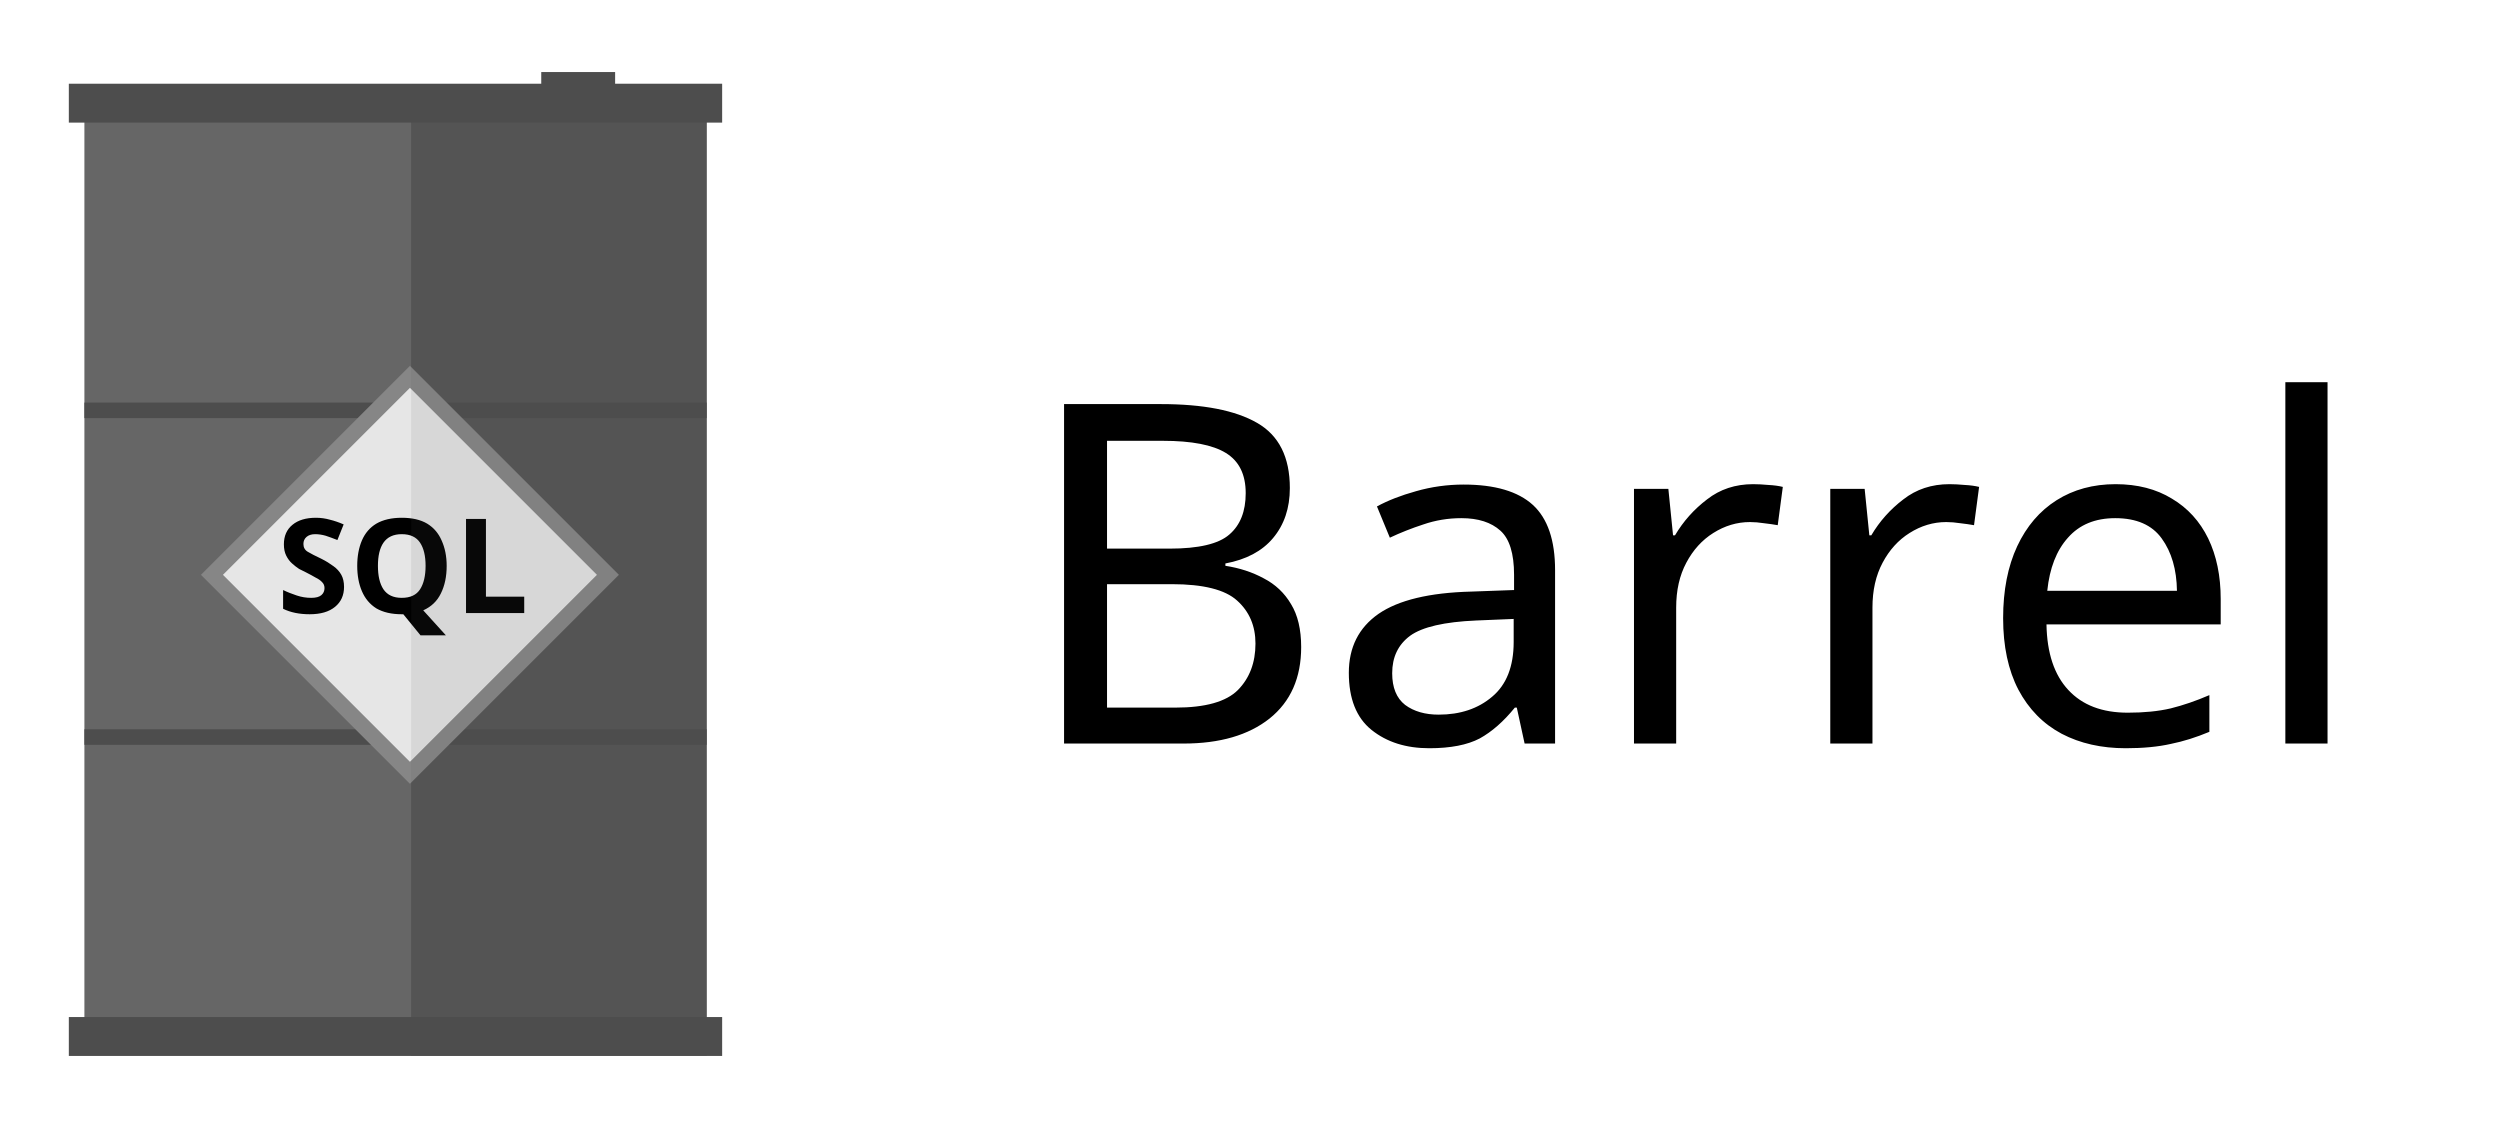
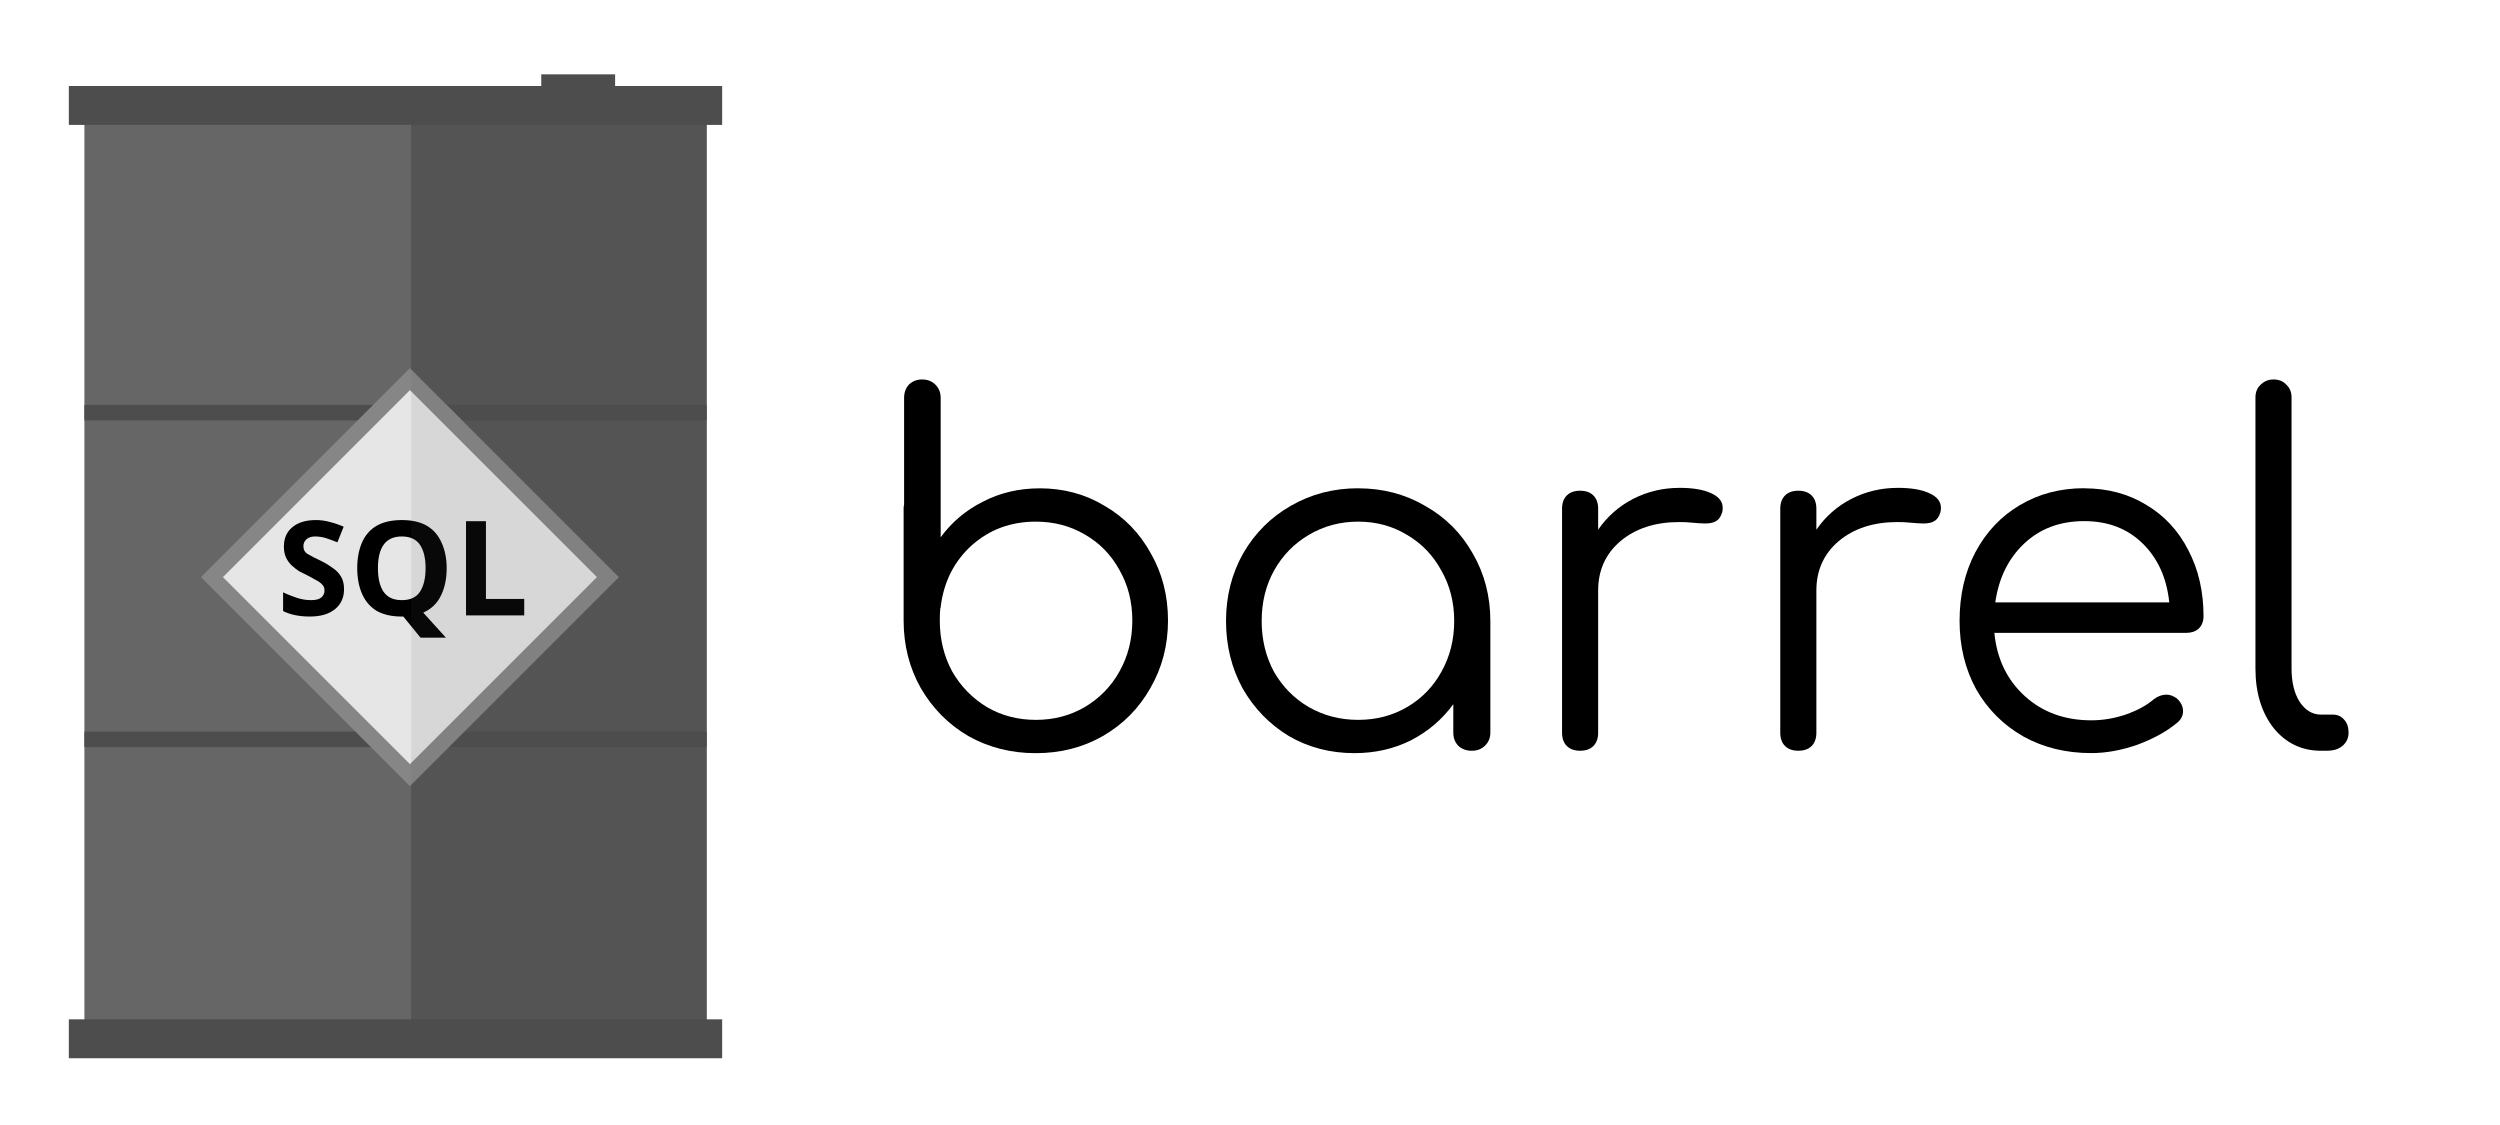
<svg xmlns="http://www.w3.org/2000/svg" width="10cm" height="4.5cm" viewBox="0 0 100 45" version="1.1" id="svg8">
  <defs id="defs2" />
  <g id="layer1" transform="translate(0,-252.0003)">
-     <rect style="opacity:1;fill:#666666;fill-opacity:1;stroke:none;stroke-width:2.766;stroke-linecap:round;stroke-linejoin:round;stroke-miterlimit:4;stroke-dasharray:none;stroke-dashoffset:0;stroke-opacity:0.649;paint-order:fill markers stroke" id="rect815-6-7" width="24.889" height="36.679" x="3.376" y="256.672" />
-     <rect style="opacity:1;fill:#4d4d4d;fill-opacity:1;stroke:none;stroke-width:0.779;stroke-linecap:round;stroke-linejoin:round;stroke-miterlimit:4;stroke-dasharray:none;stroke-dashoffset:0;stroke-opacity:0.649;paint-order:fill markers stroke" id="rect815" width="26.133" height="1.556" x="2.753" y="255.349" />
-     <rect style="opacity:1;fill:#4d4d4d;fill-opacity:1;stroke:none;stroke-width:0.779;stroke-linecap:round;stroke-linejoin:round;stroke-miterlimit:4;stroke-dasharray:none;stroke-dashoffset:0;stroke-opacity:0.649;paint-order:fill markers stroke" id="rect815-3" width="26.133" height="1.556" x="2.753" y="292.682" />
-     <rect style="opacity:1;fill:#4d4d4d;fill-opacity:1;stroke:none;stroke-width:0.741;stroke-linecap:round;stroke-linejoin:round;stroke-miterlimit:4;stroke-dasharray:none;stroke-dashoffset:0;stroke-opacity:0.649;paint-order:fill markers stroke" id="rect815-5" width="24.889" height="0.622" x="3.376" y="268.104" />
-     <rect style="opacity:1;fill:#4d4d4d;fill-opacity:1;stroke:none;stroke-width:0.741;stroke-linecap:round;stroke-linejoin:round;stroke-miterlimit:4;stroke-dasharray:none;stroke-dashoffset:0;stroke-opacity:0.649;paint-order:fill markers stroke" id="rect815-5-5" width="24.889" height="0.622" x="3.376" y="281.171" />
-     <rect style="opacity:0.707;fill:#4d4d4d;fill-opacity:1;stroke:none;stroke-width:2.686;stroke-linecap:round;stroke-linejoin:round;stroke-miterlimit:4;stroke-dasharray:none;stroke-dashoffset:0;stroke-opacity:0.649;paint-order:fill markers stroke" id="rect815-6-8" width="11.822" height="38.852" x="16.447" y="255.377" />
-     <rect style="opacity:1;fill:#e6e6e6;fill-opacity:1;stroke:#868686;stroke-width:0.622;stroke-linecap:square;stroke-linejoin:miter;stroke-miterlimit:4;stroke-dasharray:none;stroke-dashoffset:0;stroke-opacity:1;paint-order:markers fill stroke" id="rect909" width="11.2" height="11.2" x="-188.455" y="200.444" transform="rotate(-45)" />
-     <text xml:space="preserve" style="font-style:normal;font-variant:normal;font-weight:bold;font-stretch:normal;font-size:13.17px;line-height:1.25;font-family:Quicksand;-inkscape-font-specification:'Quicksand Bold';letter-spacing:0px;word-spacing:0px;fill:#000000;fill-opacity:1;stroke:none;stroke-width:0.329" x="11.075" y="276.522" id="text913">
-       <tspan id="tspan911" x="11.075" y="276.522" style="font-style:normal;font-variant:normal;font-weight:bold;font-stretch:normal;font-size:5.268px;font-family:Quicksand;-inkscape-font-specification:'Quicksand Bold';stroke-width:0.329">SQL</tspan>
-     </text>
-     <rect style="opacity:0.1;fill:#4d4d4d;fill-opacity:1;stroke:none;stroke-width:2.686;stroke-linecap:round;stroke-linejoin:round;stroke-miterlimit:4;stroke-dasharray:none;stroke-dashoffset:0;stroke-opacity:0.649;paint-order:fill markers stroke" id="rect815-6-8-0" width="11.822" height="38.852" x="16.447" y="255.377" />
-     <text xml:space="preserve" style="font-style:normal;font-variant:normal;font-weight:bold;font-stretch:normal;font-size:20.376px;line-height:1.25;font-family:Quicksand;-inkscape-font-specification:'Quicksand Bold';letter-spacing:0px;word-spacing:0px;fill:#000000;fill-opacity:1;stroke:none;stroke-width:0.509" x="40.719" y="281.742" id="text968">
-       <tspan id="tspan966" x="40.719" y="281.742" style="font-style:normal;font-variant:normal;font-weight:normal;font-stretch:normal;font-size:19.018px;font-family:Quicksand;-inkscape-font-specification:Quicksand;stroke-width:0.509">Barrel</tspan>
-     </text>
-     <rect style="opacity:1;fill:#4d4d4d;fill-opacity:1;stroke:none;stroke-width:0.262;stroke-linecap:round;stroke-linejoin:round;stroke-miterlimit:4;stroke-dasharray:none;stroke-dashoffset:0;stroke-opacity:0.649;paint-order:fill markers stroke" id="rect815-4" width="2.955" height="1.556" x="21.65" y="254.882" />
+     <g aria-label="barrel" style="font-style:normal;font-variant:normal;font-weight:bold;font-stretch:normal;font-size:20.376px;line-height:1.25;font-family:Quicksand;-inkscape-font-specification:'Quicksand Bold';letter-spacing:0px;word-spacing:0px;fill:#000000;fill-opacity:1;stroke:none;stroke-width:0.509" id="text968">
+       <path d="m 41.585,271.533 q 1.445,0 2.605,0.704 1.179,0.685 1.845,1.902 0.685,1.198 0.685,2.681 0,1.483 -0.704,2.701 -0.685,1.217 -1.902,1.921 -1.198,0.685 -2.681,0.685 -1.483,0 -2.701,-0.685 -1.198,-0.704 -1.902,-1.921 -0.685,-1.217 -0.685,-2.701 v -4.469 q 0,-0.114 0.019,-0.171 v -4.26 q 0,-0.323 0.19,-0.532 0.209,-0.209 0.532,-0.209 0.323,0 0.532,0.209 0.209,0.209 0.209,0.532 v 5.572 q 0.666,-0.913 1.693,-1.426 1.027,-0.532 2.263,-0.532 z m -0.152,9.262 q 1.084,0 1.959,-0.513 0.894,-0.532 1.388,-1.426 0.513,-0.913 0.513,-2.035 0,-1.122 -0.513,-2.016 -0.494,-0.913 -1.388,-1.426 -0.875,-0.513 -1.959,-0.513 -1.502,0 -2.567,0.951 -1.046,0.951 -1.236,2.434 0,0.057 -0.019,0.095 -0.019,0.152 -0.019,0.475 0,1.122 0.494,2.035 0.513,0.894 1.388,1.426 0.875,0.513 1.959,0.513 z" style="font-style:normal;font-variant:normal;font-weight:normal;font-stretch:normal;font-size:19.018px;font-family:Comfortaa;-inkscape-font-specification:Comfortaa;stroke-width:0.509" id="path841" />
+       <path d="m 54.327,271.533 q 1.483,0 2.681,0.704 1.217,0.685 1.902,1.902 0.704,1.217 0.704,2.701 v 4.469 q 0,0.304 -0.209,0.513 -0.209,0.209 -0.532,0.209 -0.323,0 -0.532,-0.19 -0.209,-0.209 -0.209,-0.532 v -1.141 q -0.666,0.913 -1.693,1.445 -1.027,0.513 -2.263,0.513 -1.445,0 -2.624,-0.685 -1.16,-0.704 -1.845,-1.902 -0.666,-1.217 -0.666,-2.701 0,-1.483 0.685,-2.701 0.704,-1.217 1.902,-1.902 1.217,-0.704 2.701,-0.704 z m 0,9.262 q 1.084,0 1.959,-0.513 0.875,-0.513 1.369,-1.407 0.513,-0.913 0.513,-2.035 0,-1.122 -0.513,-2.016 -0.494,-0.913 -1.369,-1.426 -0.875,-0.532 -1.959,-0.532 -1.084,0 -1.978,0.532 -0.875,0.513 -1.388,1.426 -0.494,0.894 -0.494,2.016 0,1.122 0.494,2.035 0.513,0.894 1.388,1.407 0.894,0.513 1.978,0.513 z" style="font-style:normal;font-variant:normal;font-weight:normal;font-stretch:normal;font-size:19.018px;font-family:Comfortaa;-inkscape-font-specification:Comfortaa;stroke-width:0.509" id="path843" />
+       <path d="m 67.178,271.514 q 0.799,0 1.255,0.209 0.475,0.209 0.475,0.59 0,0.114 -0.019,0.171 -0.076,0.266 -0.247,0.361 -0.152,0.095 -0.437,0.095 -0.171,0 -0.59,-0.038 -0.152,-0.019 -0.456,-0.019 -1.426,0 -2.339,0.761 -0.894,0.761 -0.894,1.978 v 5.686 q 0,0.342 -0.19,0.532 -0.19,0.19 -0.532,0.19 -0.342,0 -0.532,-0.19 -0.19,-0.19 -0.19,-0.532 v -8.957 q 0,-0.342 0.19,-0.532 0.19,-0.19 0.532,-0.19 0.342,0 0.532,0.19 0.19,0.19 0.19,0.532 v 0.837 q 0.552,-0.799 1.407,-1.236 0.856,-0.437 1.845,-0.437 z" style="font-style:normal;font-variant:normal;font-weight:normal;font-stretch:normal;font-size:19.018px;font-family:Comfortaa;-inkscape-font-specification:Comfortaa;stroke-width:0.509" id="path845" />
+       <path d="m 75.907,271.514 q 0.799,0 1.255,0.209 0.475,0.209 0.475,0.59 0,0.114 -0.019,0.171 -0.076,0.266 -0.247,0.361 -0.152,0.095 -0.437,0.095 -0.171,0 -0.59,-0.038 -0.152,-0.019 -0.456,-0.019 -1.426,0 -2.339,0.761 -0.894,0.761 -0.894,1.978 v 5.686 q 0,0.342 -0.19,0.532 -0.19,0.19 -0.532,0.19 -0.342,0 -0.532,-0.19 -0.19,-0.19 -0.19,-0.532 v -8.957 q 0,-0.342 0.19,-0.532 0.19,-0.19 0.532,-0.19 0.342,0 0.532,0.19 0.19,0.19 0.19,0.532 v 0.837 q 0.552,-0.799 1.407,-1.236 0.856,-0.437 1.845,-0.437 z" style="font-style:normal;font-variant:normal;font-weight:normal;font-stretch:normal;font-size:19.018px;font-family:Comfortaa;-inkscape-font-specification:Comfortaa;stroke-width:0.509" id="path847" />
+       <path d="m 83.367,271.533 q 1.407,0 2.491,0.666 1.084,0.647 1.674,1.807 0.609,1.16 0.609,2.643 0,0.304 -0.19,0.494 -0.19,0.171 -0.494,0.171 h -7.683 q 0.152,1.559 1.217,2.529 1.065,0.97 2.662,0.97 0.685,0 1.369,-0.228 0.704,-0.247 1.122,-0.609 0.247,-0.19 0.513,-0.19 0.209,0 0.418,0.152 0.247,0.228 0.247,0.513 0,0.247 -0.209,0.437 -0.628,0.532 -1.597,0.894 -0.97,0.342 -1.864,0.342 -1.521,0 -2.72,-0.666 -1.198,-0.685 -1.883,-1.883 -0.666,-1.217 -0.666,-2.739 0,-1.54 0.628,-2.739 0.647,-1.217 1.769,-1.883 1.141,-0.685 2.586,-0.685 z m 0,1.312 q -1.445,0 -2.396,0.894 -0.951,0.894 -1.16,2.358 h 6.96 q -0.152,-1.464 -1.065,-2.358 -0.913,-0.894 -2.339,-0.894 z" style="font-style:normal;font-variant:normal;font-weight:normal;font-stretch:normal;font-size:19.018px;font-family:Comfortaa;-inkscape-font-specification:Comfortaa;stroke-width:0.509" id="path849" />
+       <path d="m 92.843,282.031 q -1.16,0 -1.902,-0.913 -0.723,-0.932 -0.723,-2.377 v -10.84 q 0,-0.323 0.209,-0.513 0.209,-0.209 0.513,-0.209 0.323,0 0.513,0.209 0.209,0.19 0.209,0.513 v 10.84 q 0,0.818 0.323,1.331 0.342,0.513 0.856,0.513 h 0.475 q 0.285,0 0.456,0.209 0.171,0.19 0.171,0.513 0,0.323 -0.247,0.532 -0.228,0.19 -0.609,0.19 z" style="font-style:normal;font-variant:normal;font-weight:normal;font-stretch:normal;font-size:19.018px;font-family:Comfortaa;-inkscape-font-specification:Comfortaa;stroke-width:0.509" id="path851" />
+     </g>
+     <g id="g839" transform="translate(0,0.0917458)">
+       <rect y="256.672" x="3.376" height="36.679" width="24.889" id="rect815-6-7" style="opacity:1;fill:#666666;fill-opacity:1;stroke:none;stroke-width:2.766;stroke-linecap:round;stroke-linejoin:round;stroke-miterlimit:4;stroke-dasharray:none;stroke-dashoffset:0;stroke-opacity:0.649;paint-order:fill markers stroke" />
+       <rect y="255.349" x="2.753" height="1.556" width="26.133" id="rect815" style="opacity:1;fill:#4d4d4d;fill-opacity:1;stroke:none;stroke-width:0.779;stroke-linecap:round;stroke-linejoin:round;stroke-miterlimit:4;stroke-dasharray:none;stroke-dashoffset:0;stroke-opacity:0.649;paint-order:fill markers stroke" />
+       <rect y="292.682" x="2.753" height="1.556" width="26.133" id="rect815-3" style="opacity:1;fill:#4d4d4d;fill-opacity:1;stroke:none;stroke-width:0.779;stroke-linecap:round;stroke-linejoin:round;stroke-miterlimit:4;stroke-dasharray:none;stroke-dashoffset:0;stroke-opacity:0.649;paint-order:fill markers stroke" />
+       <rect y="268.104" x="3.376" height="0.622" width="24.889" id="rect815-5" style="opacity:1;fill:#4d4d4d;fill-opacity:1;stroke:none;stroke-width:0.741;stroke-linecap:round;stroke-linejoin:round;stroke-miterlimit:4;stroke-dasharray:none;stroke-dashoffset:0;stroke-opacity:0.649;paint-order:fill markers stroke" />
+       <rect y="281.171" x="3.376" height="0.622" width="24.889" id="rect815-5-5" style="opacity:1;fill:#4d4d4d;fill-opacity:1;stroke:none;stroke-width:0.741;stroke-linecap:round;stroke-linejoin:round;stroke-miterlimit:4;stroke-dasharray:none;stroke-dashoffset:0;stroke-opacity:0.649;paint-order:fill markers stroke" />
+       <rect y="255.377" x="16.447" height="38.852" width="11.822" id="rect815-6-8" style="opacity:0.707;fill:#4d4d4d;fill-opacity:1;stroke:none;stroke-width:2.686;stroke-linecap:round;stroke-linejoin:round;stroke-miterlimit:4;stroke-dasharray:none;stroke-dashoffset:0;stroke-opacity:0.649;paint-order:fill markers stroke" />
+       <rect transform="rotate(-45)" y="200.444" x="-188.455" height="11.2" width="11.2" id="rect909" style="opacity:1;fill:#e6e6e6;fill-opacity:1;stroke:#868686;stroke-width:0.622;stroke-linecap:square;stroke-linejoin:miter;stroke-miterlimit:4;stroke-dasharray:none;stroke-dashoffset:0;stroke-opacity:1;paint-order:markers fill stroke" />
+       <text id="text913" y="276.522" x="11.075" style="font-style:normal;font-variant:normal;font-weight:bold;font-stretch:normal;font-size:13.17px;line-height:1.25;font-family:Quicksand;-inkscape-font-specification:'Quicksand Bold';letter-spacing:0px;word-spacing:0px;fill:#000000;fill-opacity:1;stroke:none;stroke-width:0.329" xml:space="preserve">
+         <tspan style="font-style:normal;font-variant:normal;font-weight:bold;font-stretch:normal;font-size:5.268px;font-family:Quicksand;-inkscape-font-specification:'Quicksand Bold';stroke-width:0.329" y="276.522" x="11.075" id="tspan911">SQL</tspan>
+       </text>
+       <rect y="255.377" x="16.447" height="38.852" width="11.822" id="rect815-6-8-0" style="opacity:0.1;fill:#4d4d4d;fill-opacity:1;stroke:none;stroke-width:2.686;stroke-linecap:round;stroke-linejoin:round;stroke-miterlimit:4;stroke-dasharray:none;stroke-dashoffset:0;stroke-opacity:0.649;paint-order:fill markers stroke" />
+       <rect y="254.882" x="21.65" height="1.556" width="2.955" id="rect815-4" style="opacity:1;fill:#4d4d4d;fill-opacity:1;stroke:none;stroke-width:0.262;stroke-linecap:round;stroke-linejoin:round;stroke-miterlimit:4;stroke-dasharray:none;stroke-dashoffset:0;stroke-opacity:0.649;paint-order:fill markers stroke" />
+     </g>
  </g>
</svg>
